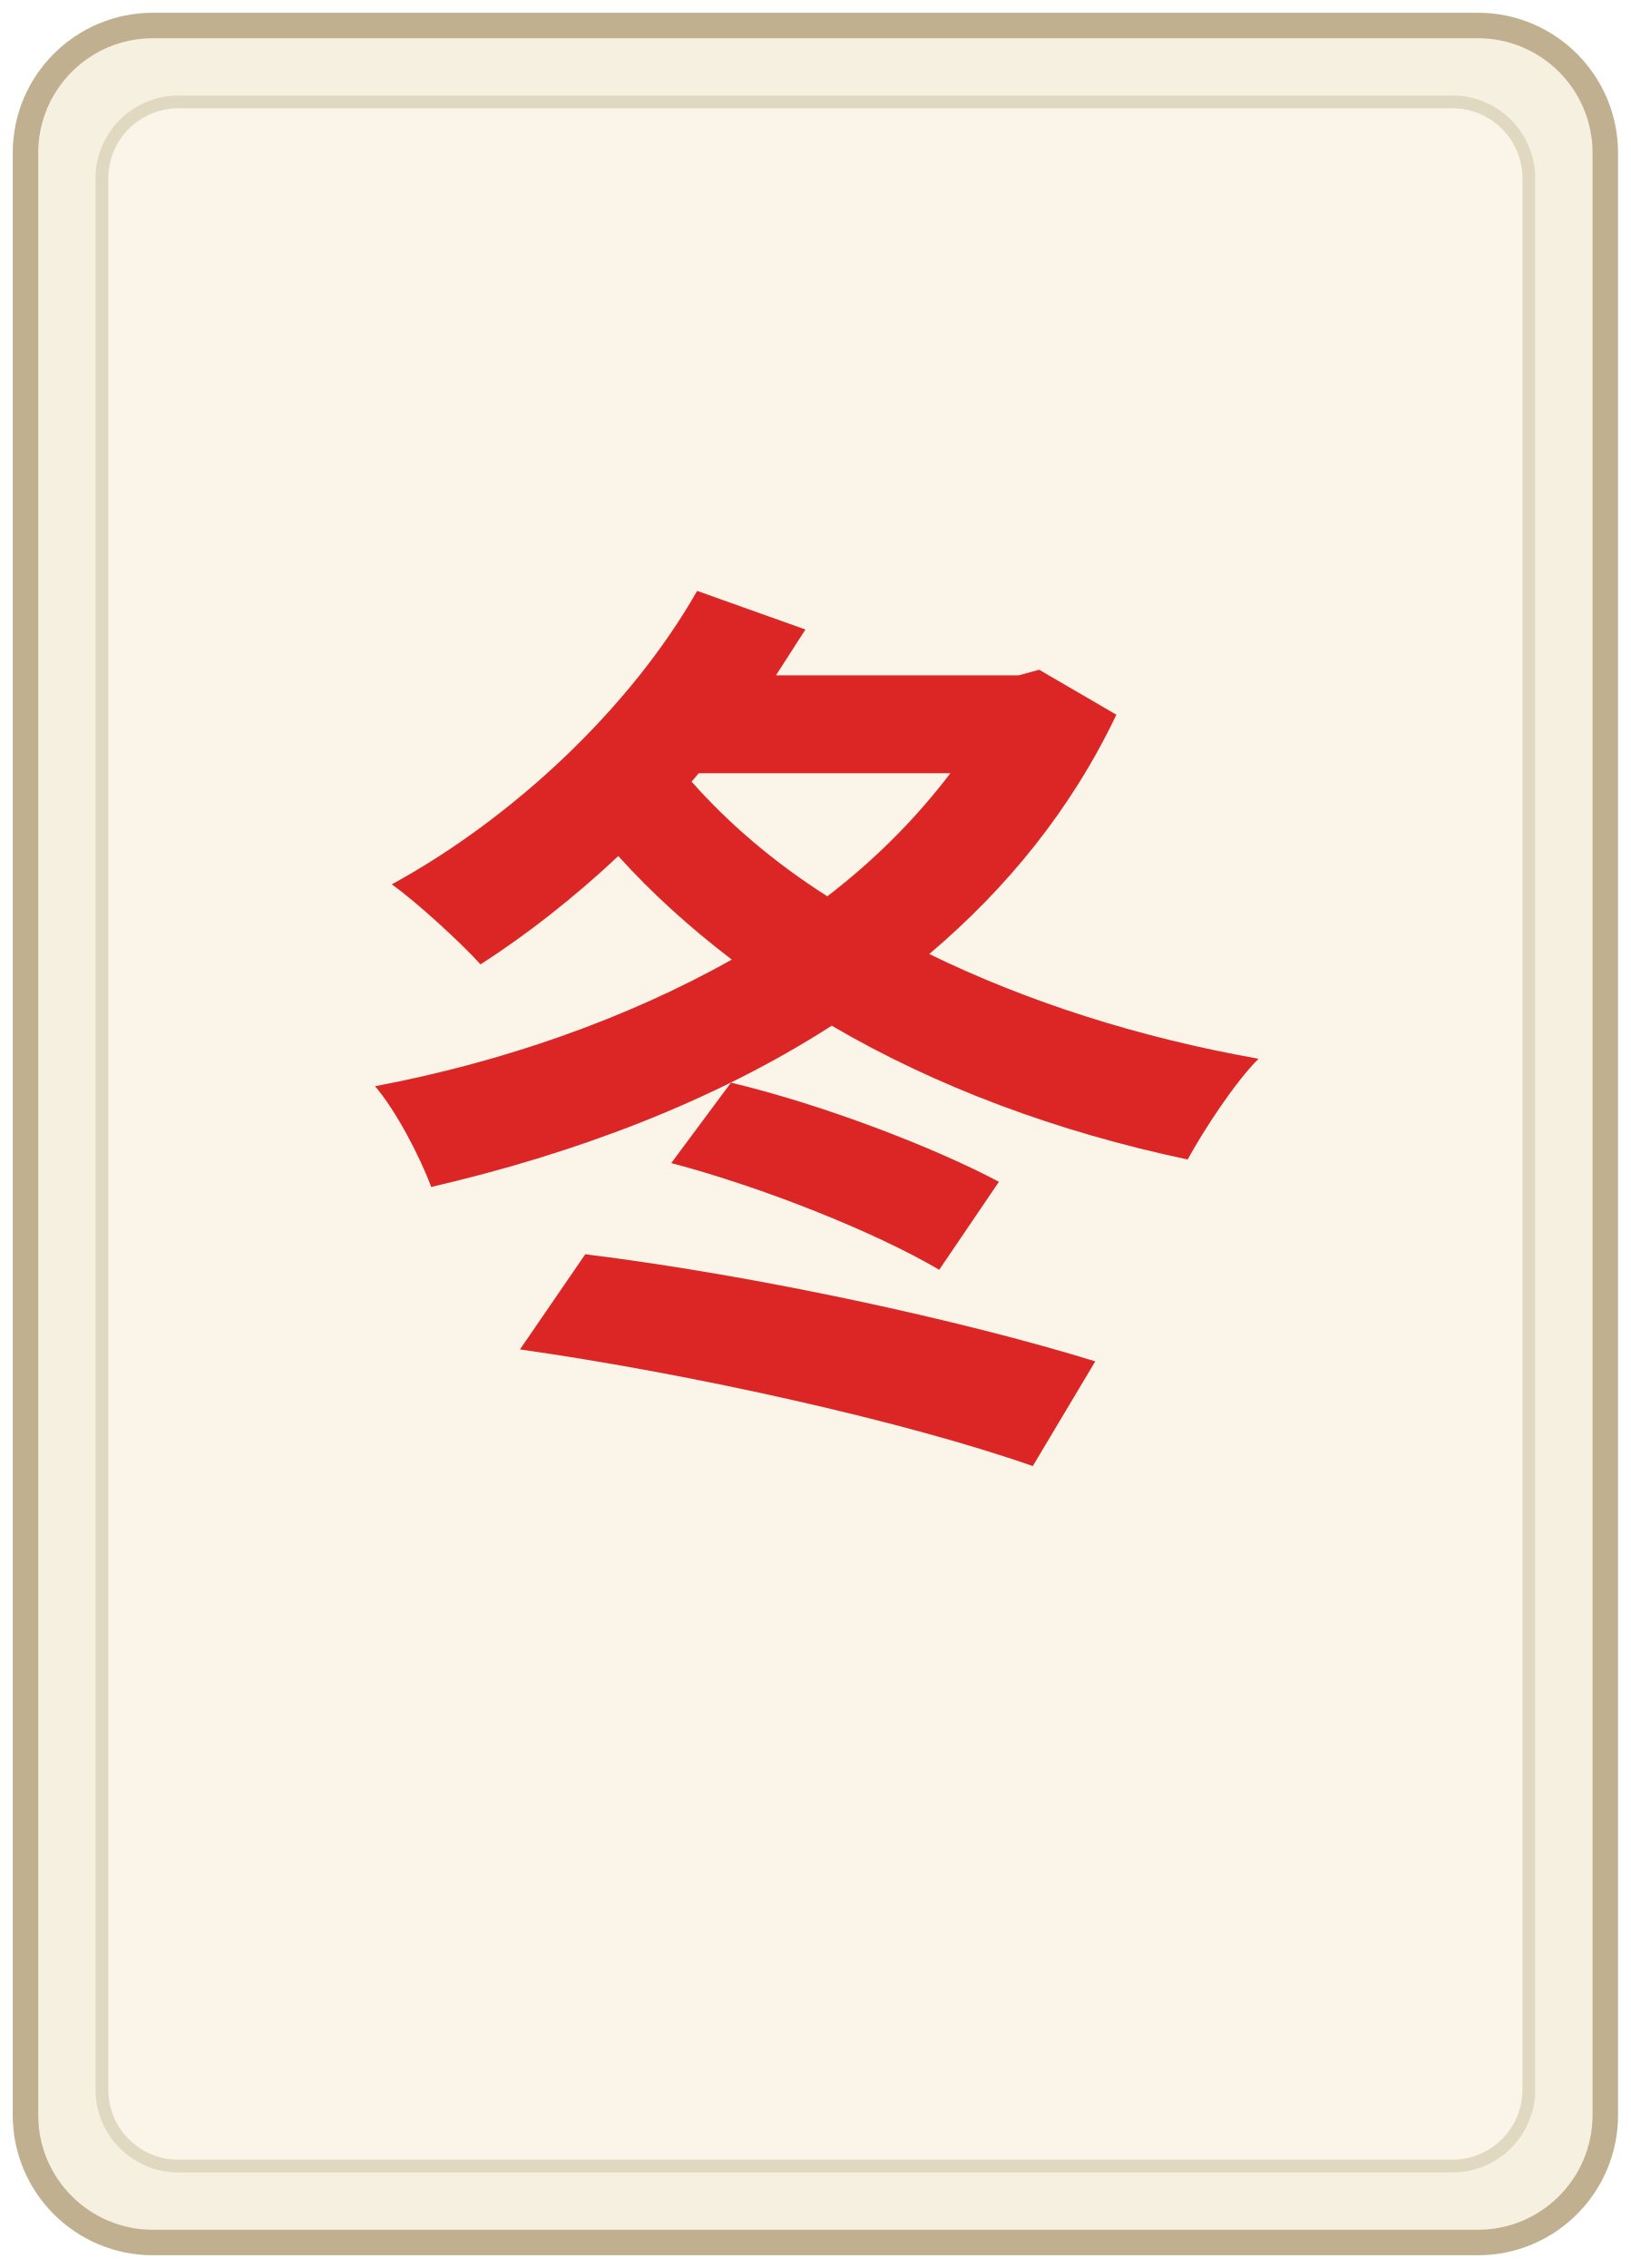
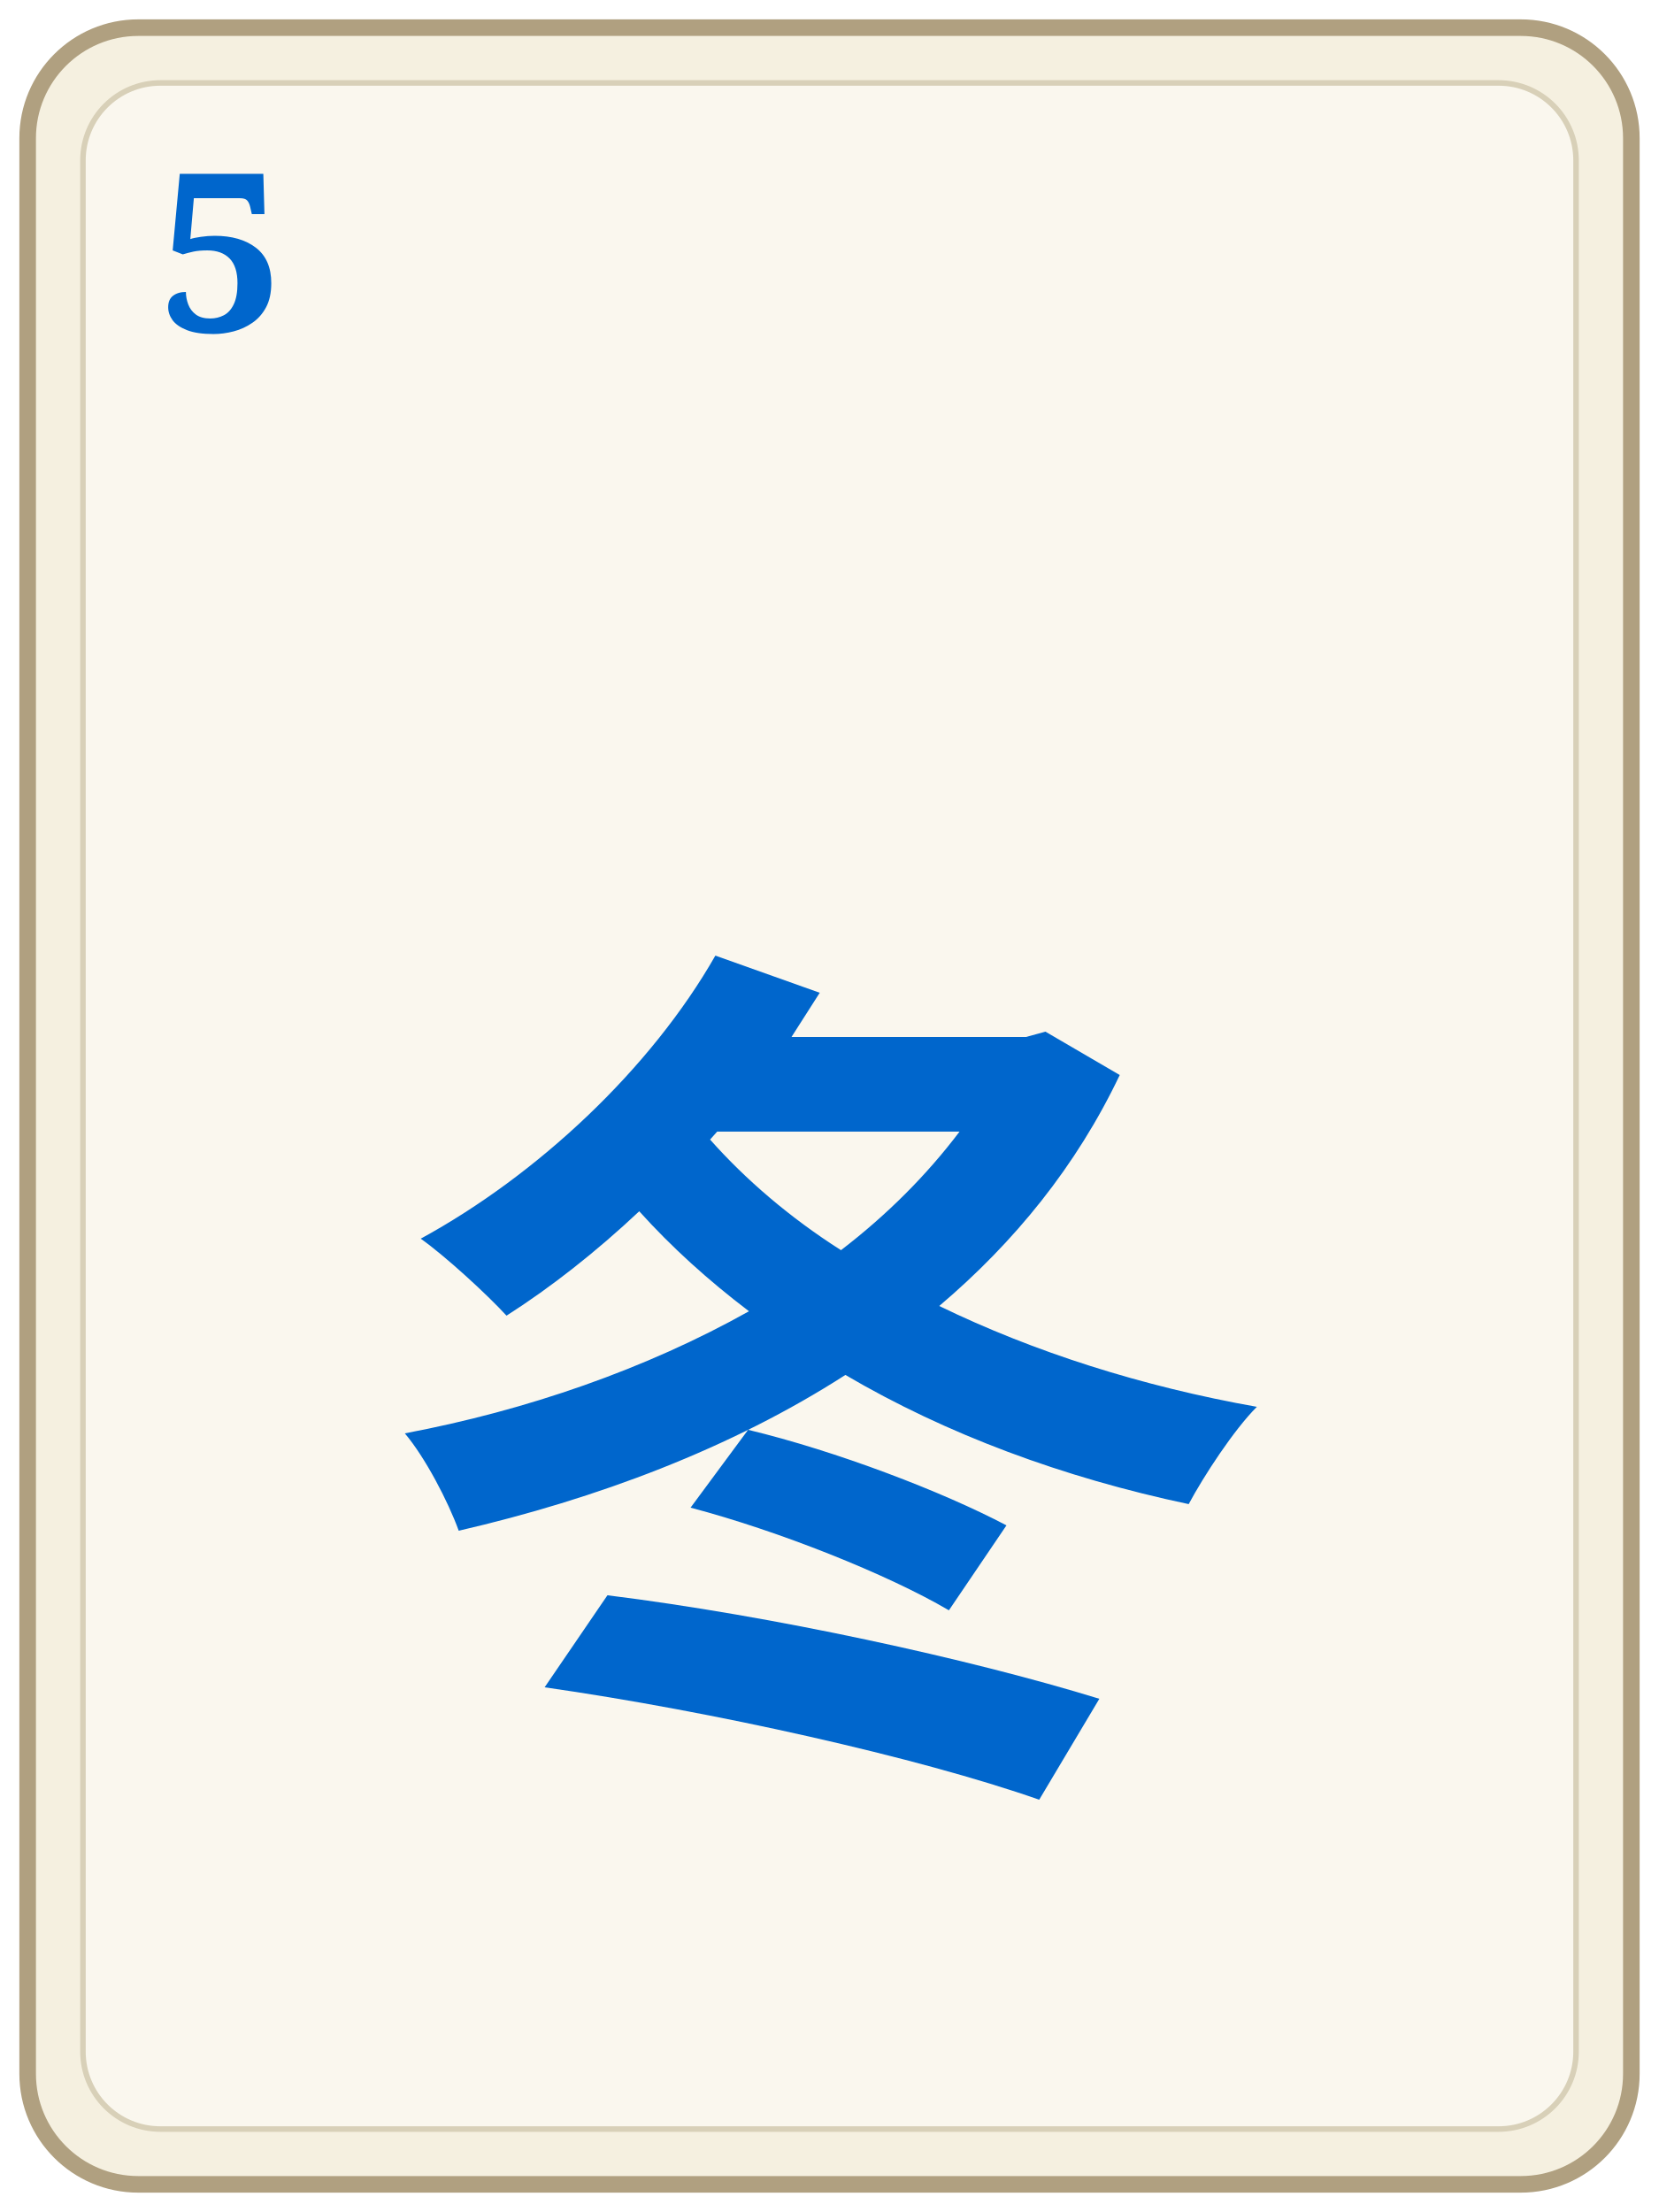
- <svg xmlns="http://www.w3.org/2000/svg" width="64" height="89" viewBox="0 0 64 89">
-   <rect x="1" y="1" width="62" height="87" rx="5" fill="#f5f0e0" stroke="#c0b090" stroke-width="1" />
-   <rect x="4" y="4" width="56" height="81" rx="3" fill="#faf5e8" stroke="#e0d8c0" stroke-width="0.5" />
-   <text x="32" y="54" text-anchor="middle" font-size="36" font-weight="900" font-family="serif" fill="#dc2626">冬</text>
+ <svg xmlns="http://www.w3.org/2000/svg" width="300" height="400" viewBox="0 0 300 400">
+   <rect x="5" y="5" width="290" height="390" rx="20" fill="#f5f0e0" stroke="#b0a080" stroke-width="3" />
+   <rect x="15" y="15" width="270" height="370" rx="14" fill="#faf7ee" stroke="#d8d0b8" stroke-width="1" />
+   <text x="150" y="240" text-anchor="middle" dominant-baseline="central" font-size="160" font-weight="900" font-family="serif" fill="#0066cc">冬</text>
+   <text x="40" y="60" text-anchor="middle" font-size="40" font-weight="700" font-family="serif" fill="#0066cc">5</text>
</svg>
